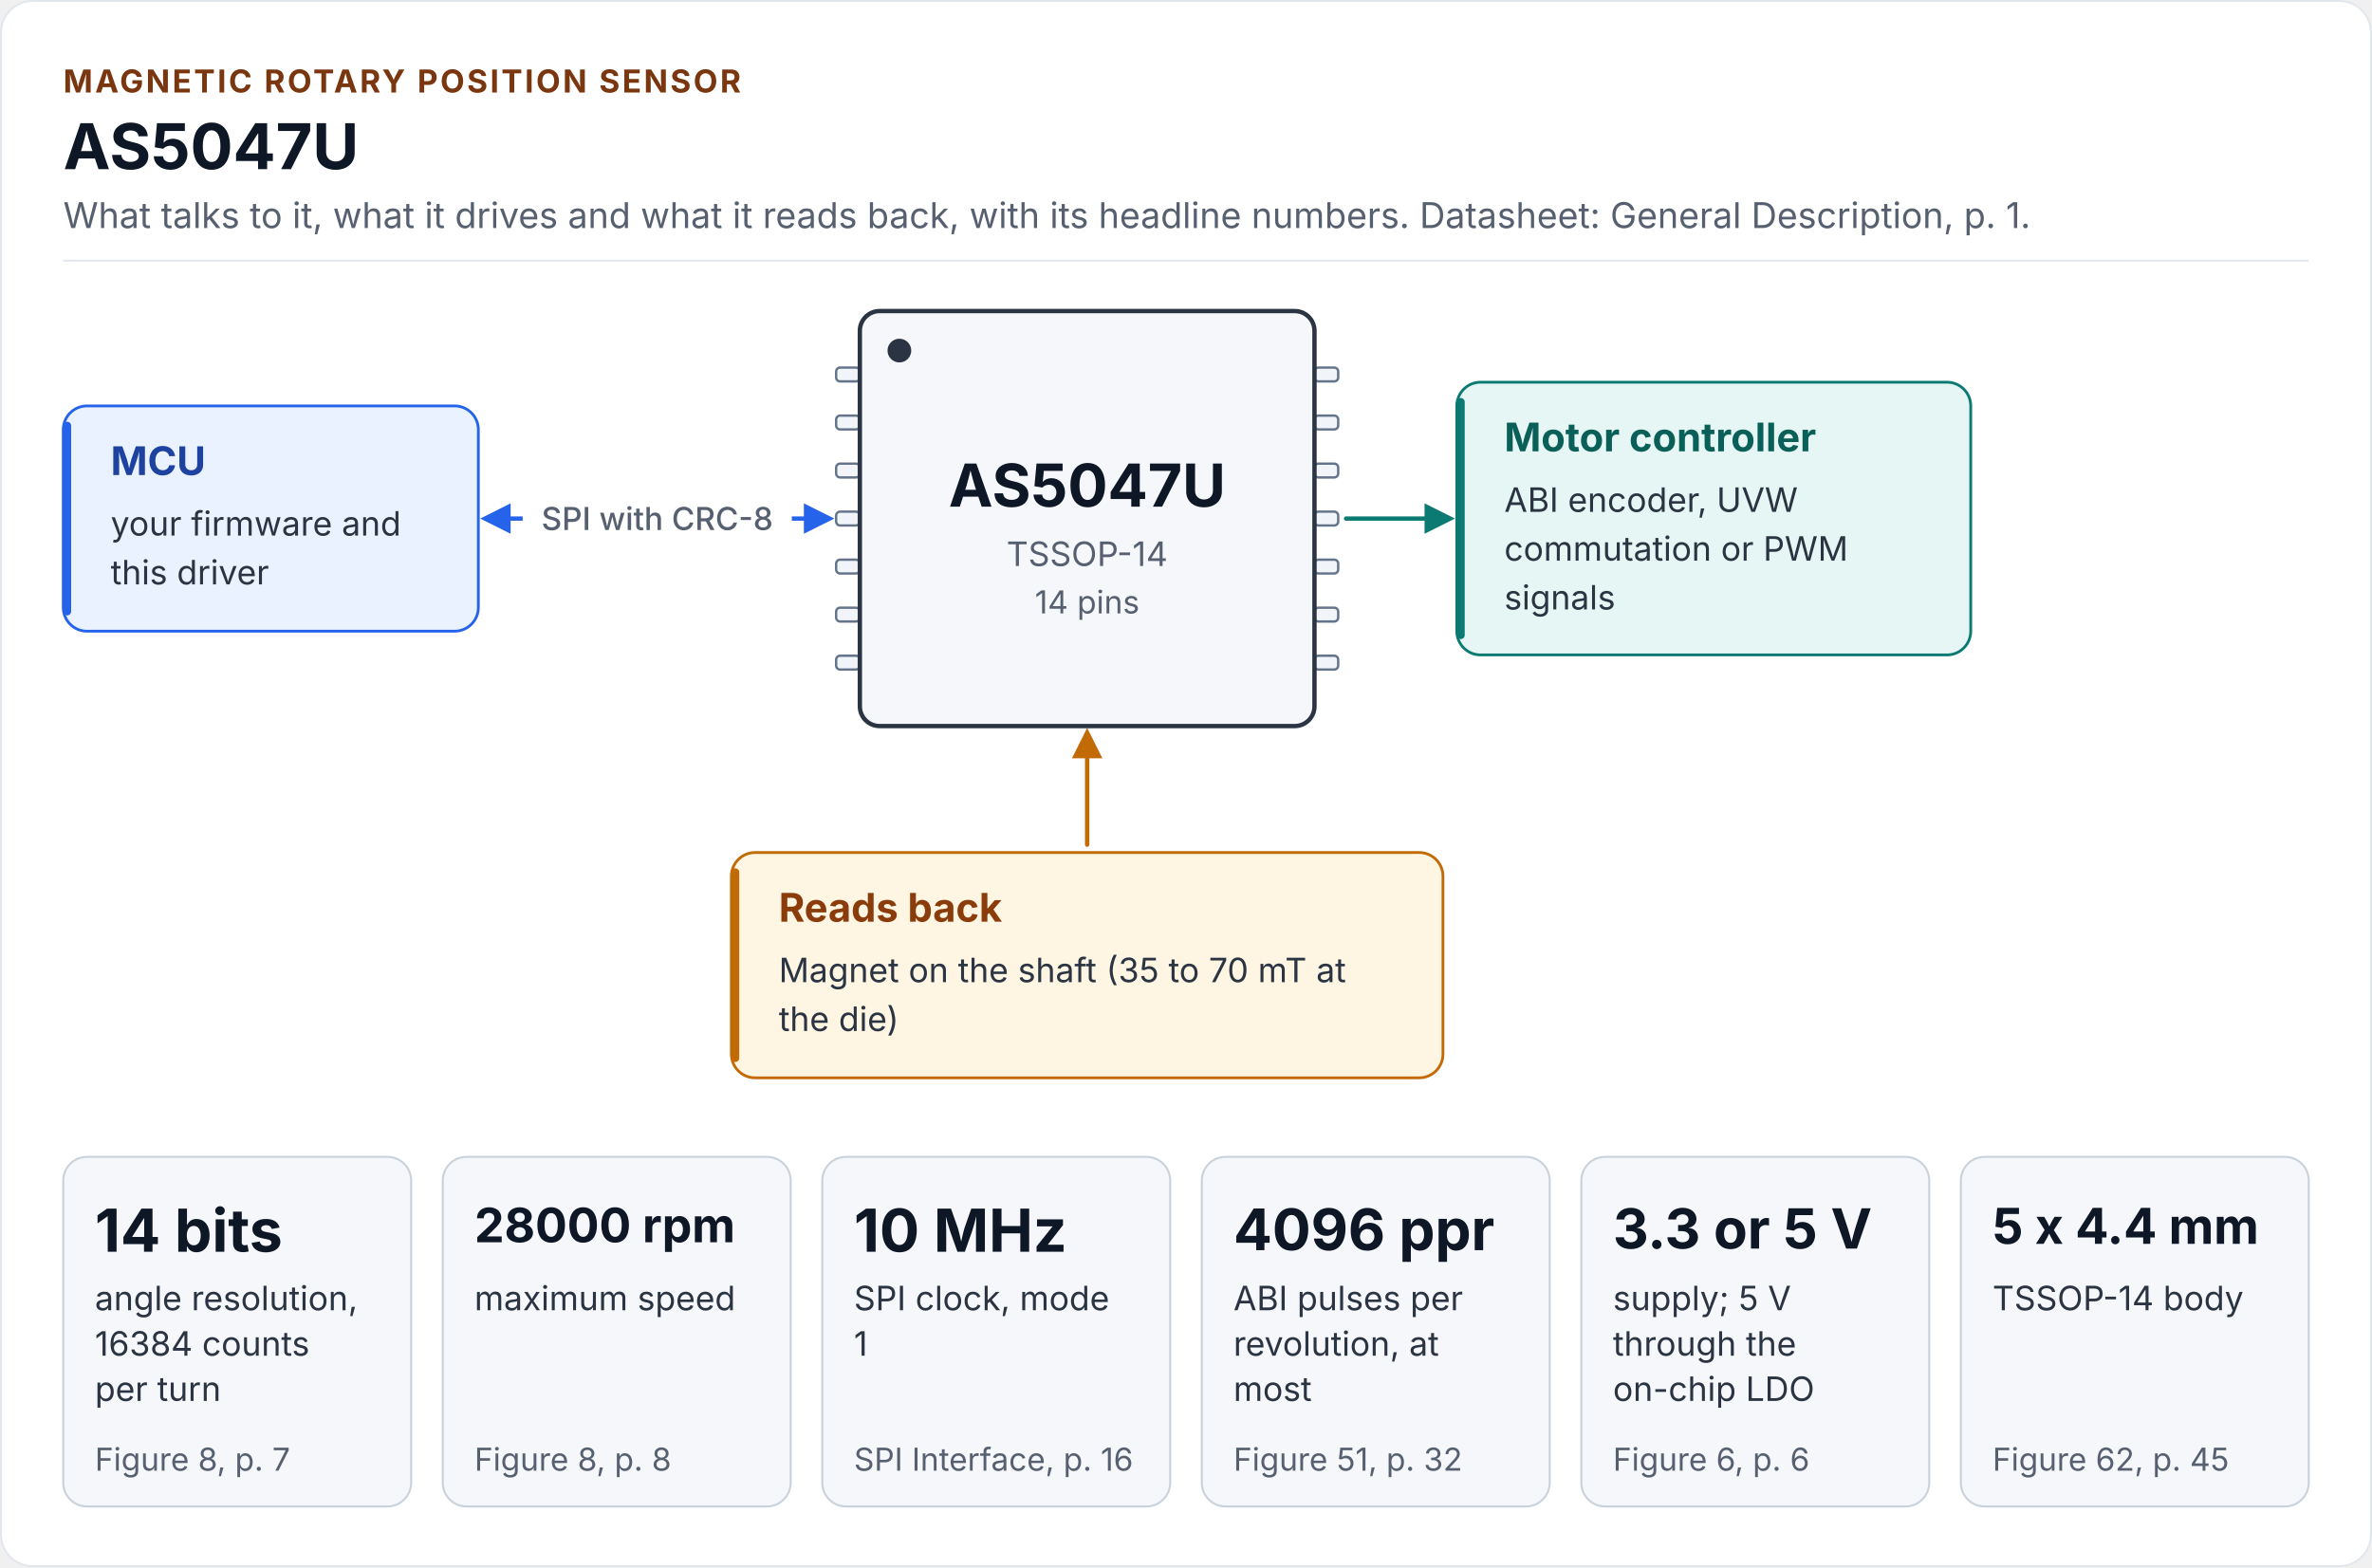
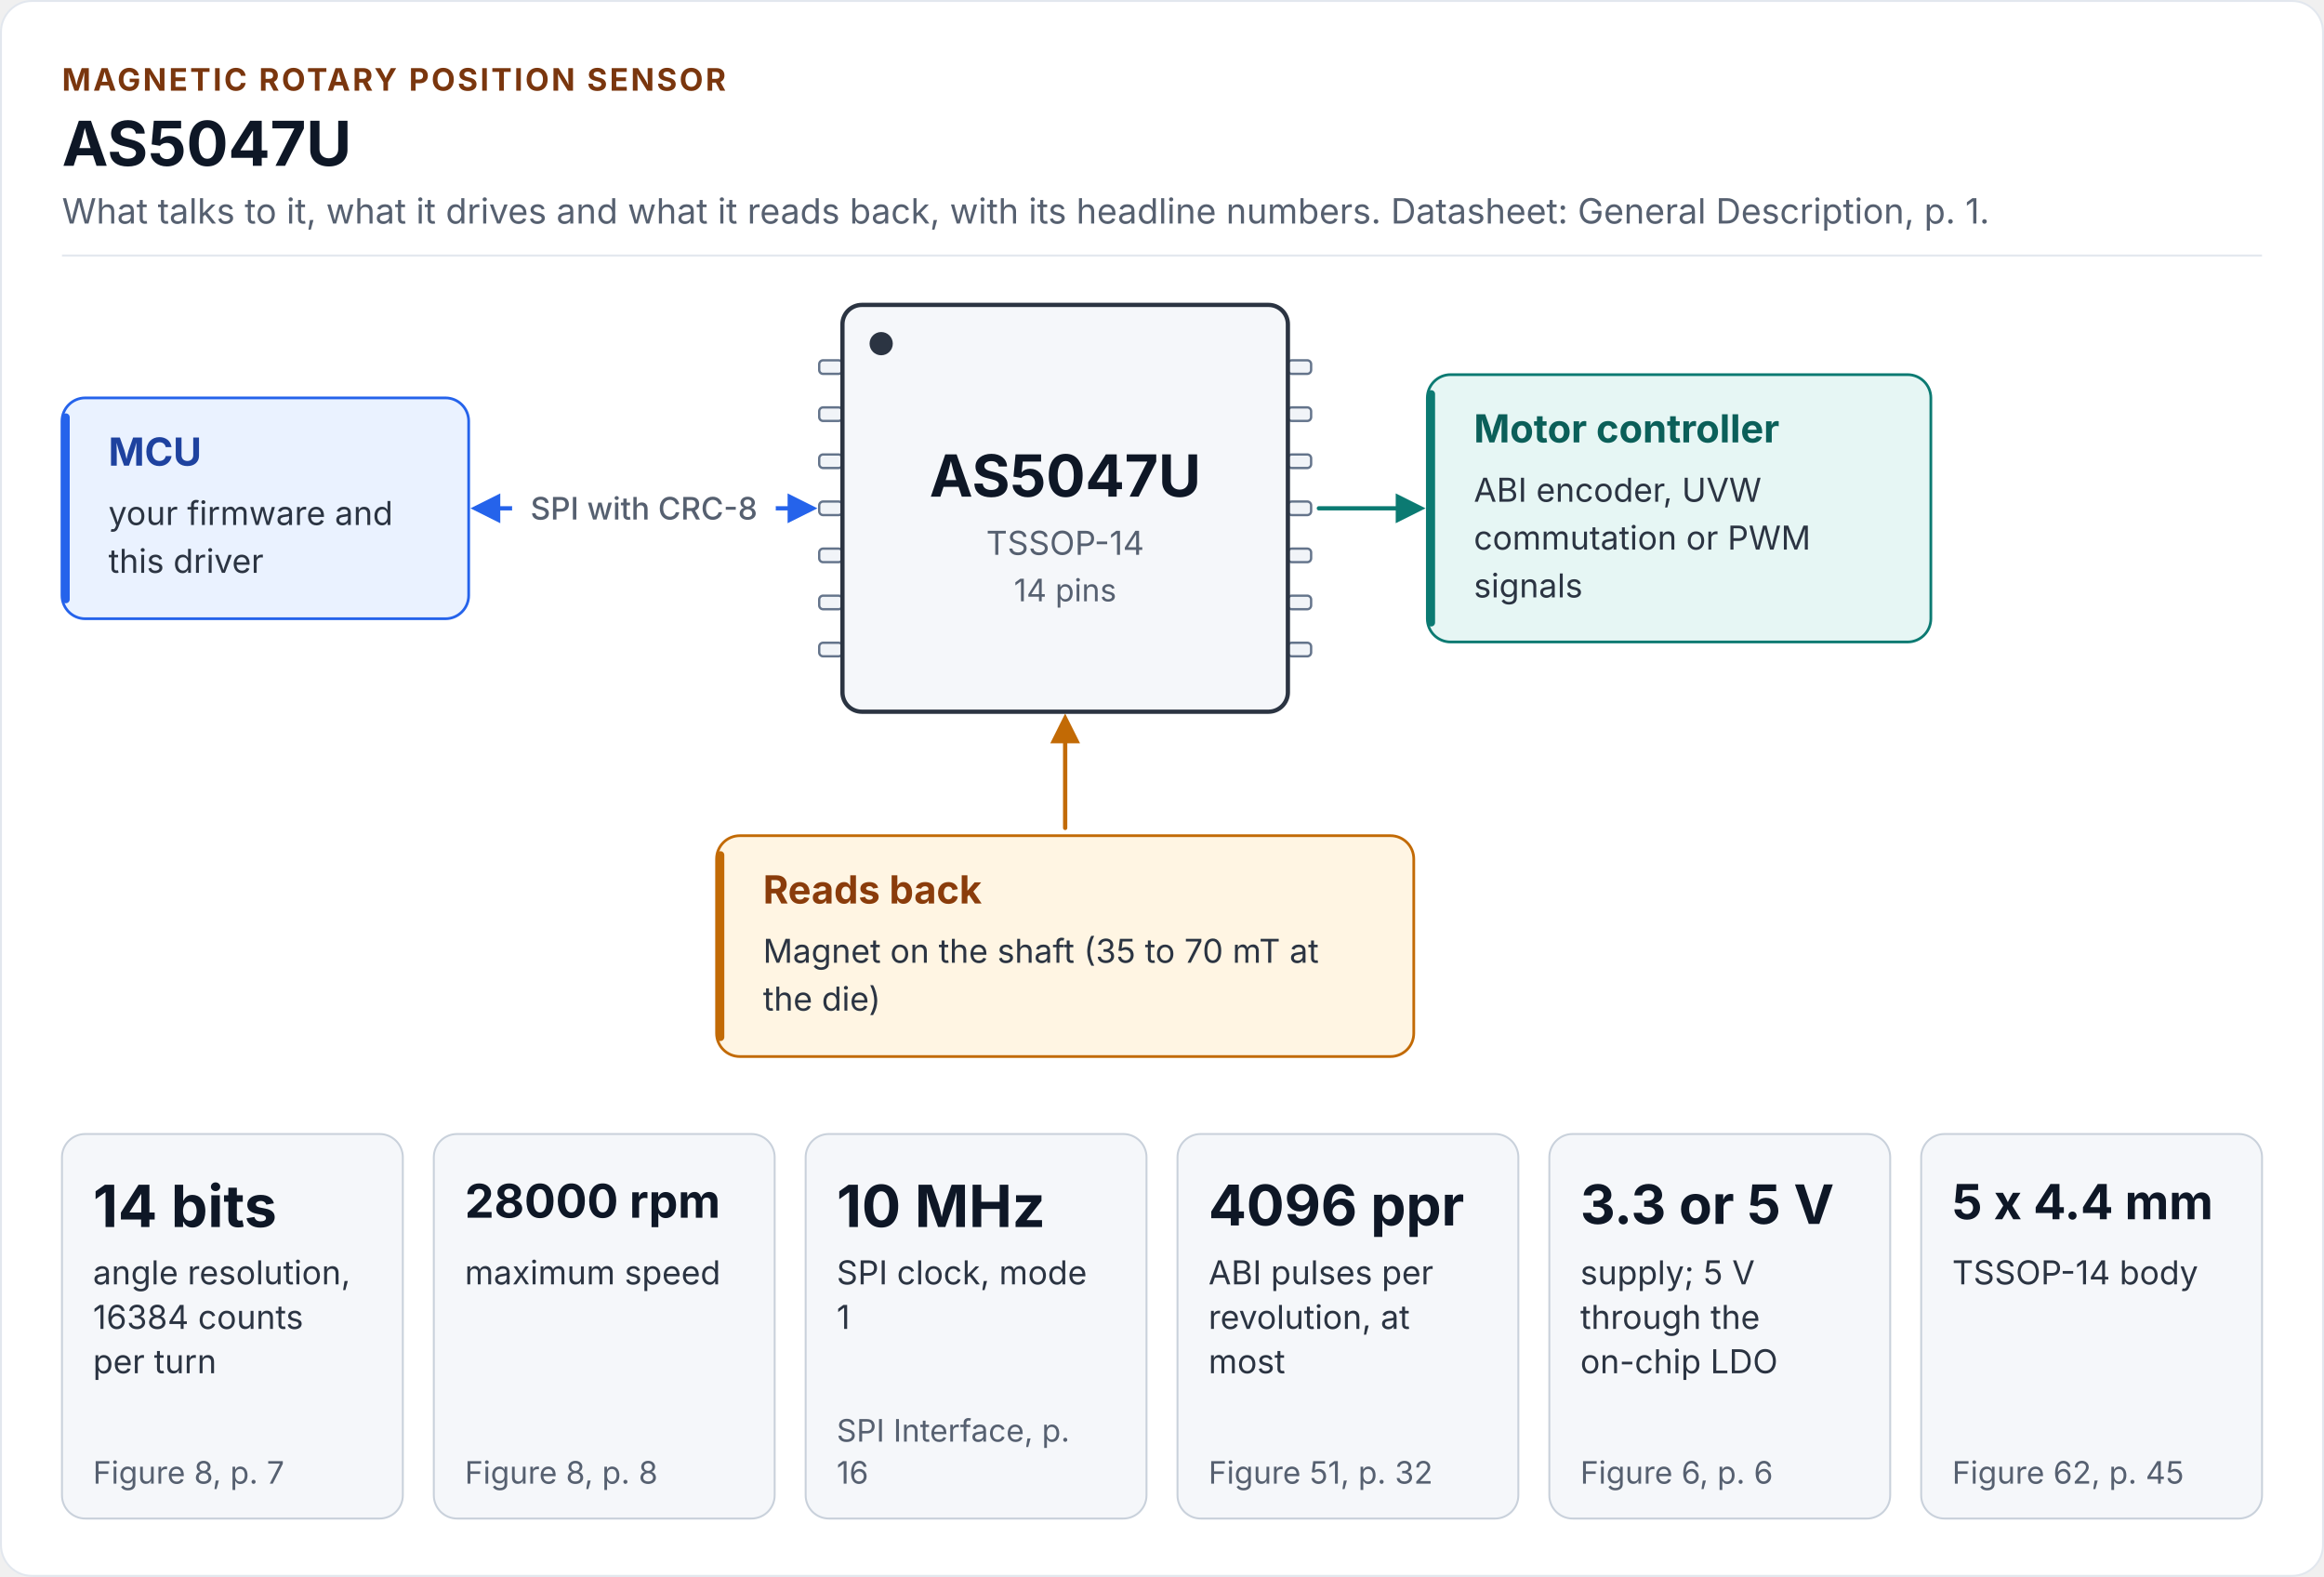
- <svg xmlns="http://www.w3.org/2000/svg" width="1200" height="793" viewBox="0 0 1200 793" role="img" aria-labelledby="chip-hero-title chip-hero-desc" font-family="Inter, 'Segoe UI', Roboto, 'Helvetica Neue', Arial, sans-serif">
+ <svg xmlns="http://www.w3.org/2000/svg" width="1200" height="814" viewBox="0 0 1200 814" role="img" aria-labelledby="chip-hero-title chip-hero-desc" font-family="Inter, 'Segoe UI', Roboto, 'Helvetica Neue', Arial, sans-serif">
  <defs>
    <marker id="fk-arrow-amber-strong" viewBox="0 0 10 10" refX="8" refY="5" markerWidth="7" markerHeight="7" orient="auto-start-reverse">
      <path d="M0 0L10 5L0 10z" fill="#C26A05" />
    </marker>
    <marker id="fk-arrow-blue-strong" viewBox="0 0 10 10" refX="8" refY="5" markerWidth="7" markerHeight="7" orient="auto-start-reverse">
      <path d="M0 0L10 5L0 10z" fill="#2563EB" />
    </marker>
    <marker id="fk-arrow-teal-strong" viewBox="0 0 10 10" refX="8" refY="5" markerWidth="7" markerHeight="7" orient="auto-start-reverse">
      <path d="M0 0L10 5L0 10z" fill="#0B7A72" />
    </marker>
  </defs>
-   <rect x="0.5" y="0.5" width="1199" height="792" rx="16" fill="#FFFFFF" stroke="#E2E7EE" />
+   <rect x="0.5" y="0.5" width="1199" height="813" rx="16" fill="#FFFFFF" stroke="#E2E7EE" />
  <text x="32" y="46.8" font-size="16" font-weight="700" letter-spacing="1.2" fill="#7A360E">MAGNETIC ROTARY POSITION SENSOR</text>
  <text x="32" y="85.6" font-size="32" font-weight="700" fill="#0E1726">AS5047U</text>
  <text x="32" y="115.4" font-size="18" fill="#566070">What talks to it, what it drives and what it reads back, with its headline numbers. Datasheet: General Description, p. 1.</text>
  <rect x="32" y="131.4" width="1136" height="1" fill="#E2E7EE" />
  <path d="M246 262.4 L419 262.4" fill="none" stroke="#2563EB" stroke-width="2.2" stroke-linecap="round" stroke-linejoin="round" marker-end="url(#fk-arrow-blue-strong)" marker-start="url(#fk-arrow-blue-strong)" />
  <path d="M681 262.4 L733 262.4" fill="none" stroke="#0B7A72" stroke-width="2.2" stroke-linecap="round" stroke-linejoin="round" marker-end="url(#fk-arrow-teal-strong)" />
  <path d="M550 427.4 L550 371.4" fill="none" stroke="#C26A05" stroke-width="2.2" stroke-linecap="round" stroke-linejoin="round" marker-end="url(#fk-arrow-amber-strong)" />
  <rect x="423" y="186" width="12" height="7" rx="2" fill="#F1F4F8" stroke="#64748B" stroke-width="1.2" />
  <rect x="423" y="210.3" width="12" height="7" rx="2" fill="#F1F4F8" stroke="#64748B" stroke-width="1.2" />
  <rect x="423" y="234.6" width="12" height="7" rx="2" fill="#F1F4F8" stroke="#64748B" stroke-width="1.2" />
  <rect x="423" y="258.9" width="12" height="7" rx="2" fill="#F1F4F8" stroke="#64748B" stroke-width="1.2" />
  <rect x="423" y="283.2" width="12" height="7" rx="2" fill="#F1F4F8" stroke="#64748B" stroke-width="1.2" />
  <rect x="423" y="307.5" width="12" height="7" rx="2" fill="#F1F4F8" stroke="#64748B" stroke-width="1.2" />
  <rect x="423" y="331.8" width="12" height="7" rx="2" fill="#F1F4F8" stroke="#64748B" stroke-width="1.2" />
  <rect x="665" y="186" width="12" height="7" rx="2" fill="#F1F4F8" stroke="#64748B" stroke-width="1.2" />
  <rect x="665" y="210.3" width="12" height="7" rx="2" fill="#F1F4F8" stroke="#64748B" stroke-width="1.2" />
  <rect x="665" y="234.6" width="12" height="7" rx="2" fill="#F1F4F8" stroke="#64748B" stroke-width="1.2" />
  <rect x="665" y="258.9" width="12" height="7" rx="2" fill="#F1F4F8" stroke="#64748B" stroke-width="1.2" />
  <rect x="665" y="283.2" width="12" height="7" rx="2" fill="#F1F4F8" stroke="#64748B" stroke-width="1.2" />
  <rect x="665" y="307.5" width="12" height="7" rx="2" fill="#F1F4F8" stroke="#64748B" stroke-width="1.2" />
  <rect x="665" y="331.8" width="12" height="7" rx="2" fill="#F1F4F8" stroke="#64748B" stroke-width="1.2" />
  <rect x="435" y="157.4" width="230" height="210" rx="10" fill="#F5F7FA" stroke="#2B3442" stroke-width="2.2" />
  <circle cx="455" cy="177.4" r="6" fill="#2B3442" />
  <rect x="32" y="205.4" width="210" height="114" rx="12" fill="#EAF2FF" stroke="#2563EB" stroke-width="1.4" />
  <rect x="32" y="213.4" width="4" height="98" rx="2" fill="#2563EB" />
  <rect x="737" y="193.4" width="260" height="138" rx="12" fill="#E6F6F4" stroke="#0B7A72" stroke-width="1.4" />
  <rect x="737" y="201.4" width="4" height="122" rx="2" fill="#0B7A72" />
  <rect x="370" y="431.4" width="360" height="114" rx="12" fill="#FFF5E3" stroke="#C26A05" stroke-width="1.4" />
  <rect x="370" y="439.4" width="4" height="98" rx="2" fill="#C26A05" />
-   <rect x="32" y="585.4" width="176" height="176.9" rx="12" fill="#F5F7FA" stroke="#C9D1DB" stroke-width="1" />
-   <rect x="224" y="585.4" width="176" height="176.9" rx="12" fill="#F5F7FA" stroke="#C9D1DB" stroke-width="1" />
-   <rect x="416" y="585.4" width="176" height="176.9" rx="12" fill="#F5F7FA" stroke="#C9D1DB" stroke-width="1" />
-   <rect x="608" y="585.4" width="176" height="176.9" rx="12" fill="#F5F7FA" stroke="#C9D1DB" stroke-width="1" />
-   <rect x="800" y="585.4" width="176" height="176.9" rx="12" fill="#F5F7FA" stroke="#C9D1DB" stroke-width="1" />
-   <rect x="992" y="585.4" width="176" height="176.9" rx="12" fill="#F5F7FA" stroke="#C9D1DB" stroke-width="1" />
+   <rect x="32" y="585.4" width="176" height="198.5" rx="12" fill="#F5F7FA" stroke="#C9D1DB" stroke-width="1" />
+   <rect x="224" y="585.4" width="176" height="198.5" rx="12" fill="#F5F7FA" stroke="#C9D1DB" stroke-width="1" />
+   <rect x="416" y="585.4" width="176" height="198.5" rx="12" fill="#F5F7FA" stroke="#C9D1DB" stroke-width="1" />
+   <rect x="608" y="585.4" width="176" height="198.5" rx="12" fill="#F5F7FA" stroke="#C9D1DB" stroke-width="1" />
+   <rect x="800" y="585.4" width="176" height="198.5" rx="12" fill="#F5F7FA" stroke="#C9D1DB" stroke-width="1" />
+   <rect x="992" y="585.4" width="176" height="198.5" rx="12" fill="#F5F7FA" stroke="#C9D1DB" stroke-width="1" />
  <text x="550" y="256.4" font-size="30" font-weight="700" text-anchor="middle" fill="#0E1726">AS5047U</text>
  <text x="550" y="286.4" font-size="17" text-anchor="middle" fill="#566070">TSSOP-14</text>
  <text x="550" y="310.4" font-size="16" text-anchor="middle" fill="#566070">14 pins</text>
  <text x="56" y="240.4" font-size="20" font-weight="700" fill="#1E429F">MCU</text>
  <text x="56" y="271" font-size="17" fill="#2B3442">your firmware and</text>
  <text x="56" y="295.7" font-size="17" fill="#2B3442">this driver</text>
  <rect x="264.4" y="250.4" width="136.2" height="24" rx="12" fill="#FFFFFF" />
  <text x="332.5" y="268.2" font-size="16" font-weight="500" text-anchor="middle" fill="#566070">SPI with CRC-8</text>
  <text x="761" y="228.4" font-size="20" font-weight="700" fill="#0B5F59">Motor controller</text>
  <text x="761" y="259" font-size="17" fill="#2B3442">ABI encoder, UVW</text>
  <text x="761" y="283.7" font-size="17" fill="#2B3442">commutation or PWM</text>
  <text x="761" y="308.4" font-size="17" fill="#2B3442">signals</text>
  <text x="394" y="466.4" font-size="20" font-weight="700" fill="#8A3C0B">Reads back</text>
  <text x="394" y="497" font-size="17" fill="#2B3442">Magnet on the shaft (35 to 70 mT at</text>
  <text x="394" y="521.7" font-size="17" fill="#2B3442">the die)</text>
  <text x="48" y="633.4" font-size="30" font-weight="700" fill="#0E1726">14 bits</text>
  <text x="48" y="663" font-size="17" fill="#2B3442">angle resolution,</text>
  <text x="48" y="686" font-size="17" fill="#2B3442">16384 counts</text>
  <text x="48" y="708.9" font-size="17" fill="#2B3442">per turn</text>
-   <text x="48" y="744.2" font-size="16" fill="#566070">Figure 8, p. 7</text>
+   <text x="48" y="765.9" font-size="16" fill="#566070">Figure 8, p. 7</text>
  <text x="240" y="628.6" font-size="24" font-weight="700" fill="#0E1726">28000 rpm</text>
  <text x="240" y="663" font-size="17" fill="#2B3442">maximum speed</text>
-   <text x="240" y="744.2" font-size="16" fill="#566070">Figure 8, p. 8</text>
+   <text x="240" y="765.9" font-size="16" fill="#566070">Figure 8, p. 8</text>
  <text x="432" y="633.4" font-size="30" font-weight="700" fill="#0E1726">10 MHz</text>
  <text x="432" y="663" font-size="17" fill="#2B3442">SPI clock, mode</text>
  <text x="432" y="686" font-size="17" fill="#2B3442">1</text>
-   <text x="432" y="744.2" font-size="16" fill="#566070">SPI Interface, p. 16</text>
+   <text x="432" y="744.2" font-size="16" fill="#566070">SPI Interface, p.</text>
+   <text x="432" y="765.9" font-size="16" fill="#566070">16</text>
  <text x="624" y="632.6" font-size="29" font-weight="700" fill="#0E1726">4096 ppr</text>
  <text x="624" y="663" font-size="17" fill="#2B3442">ABI pulses per</text>
  <text x="624" y="686" font-size="17" fill="#2B3442">revolution, at</text>
  <text x="624" y="708.9" font-size="17" fill="#2B3442">most</text>
-   <text x="624" y="744.2" font-size="16" fill="#566070">Figure 51, p. 32</text>
+   <text x="624" y="765.9" font-size="16" fill="#566070">Figure 51, p. 32</text>
  <text x="816" y="631.8" font-size="28" font-weight="700" fill="#0E1726">3.3 or 5 V</text>
  <text x="816" y="663" font-size="17" fill="#2B3442">supply; 5 V</text>
  <text x="816" y="686" font-size="17" fill="#2B3442">through the</text>
  <text x="816" y="708.9" font-size="17" fill="#2B3442">on-chip LDO</text>
-   <text x="816" y="744.2" font-size="16" fill="#566070">Figure 6, p. 6</text>
+   <text x="816" y="765.9" font-size="16" fill="#566070">Figure 6, p. 6</text>
  <text x="1008" y="629.4" font-size="25" font-weight="700" fill="#0E1726">5 x 4.4 mm</text>
  <text x="1008" y="663" font-size="17" fill="#2B3442">TSSOP-14 body</text>
-   <text x="1008" y="744.2" font-size="16" fill="#566070">Figure 62, p. 45</text>
+   <text x="1008" y="765.9" font-size="16" fill="#566070">Figure 62, p. 45</text>
</svg>
